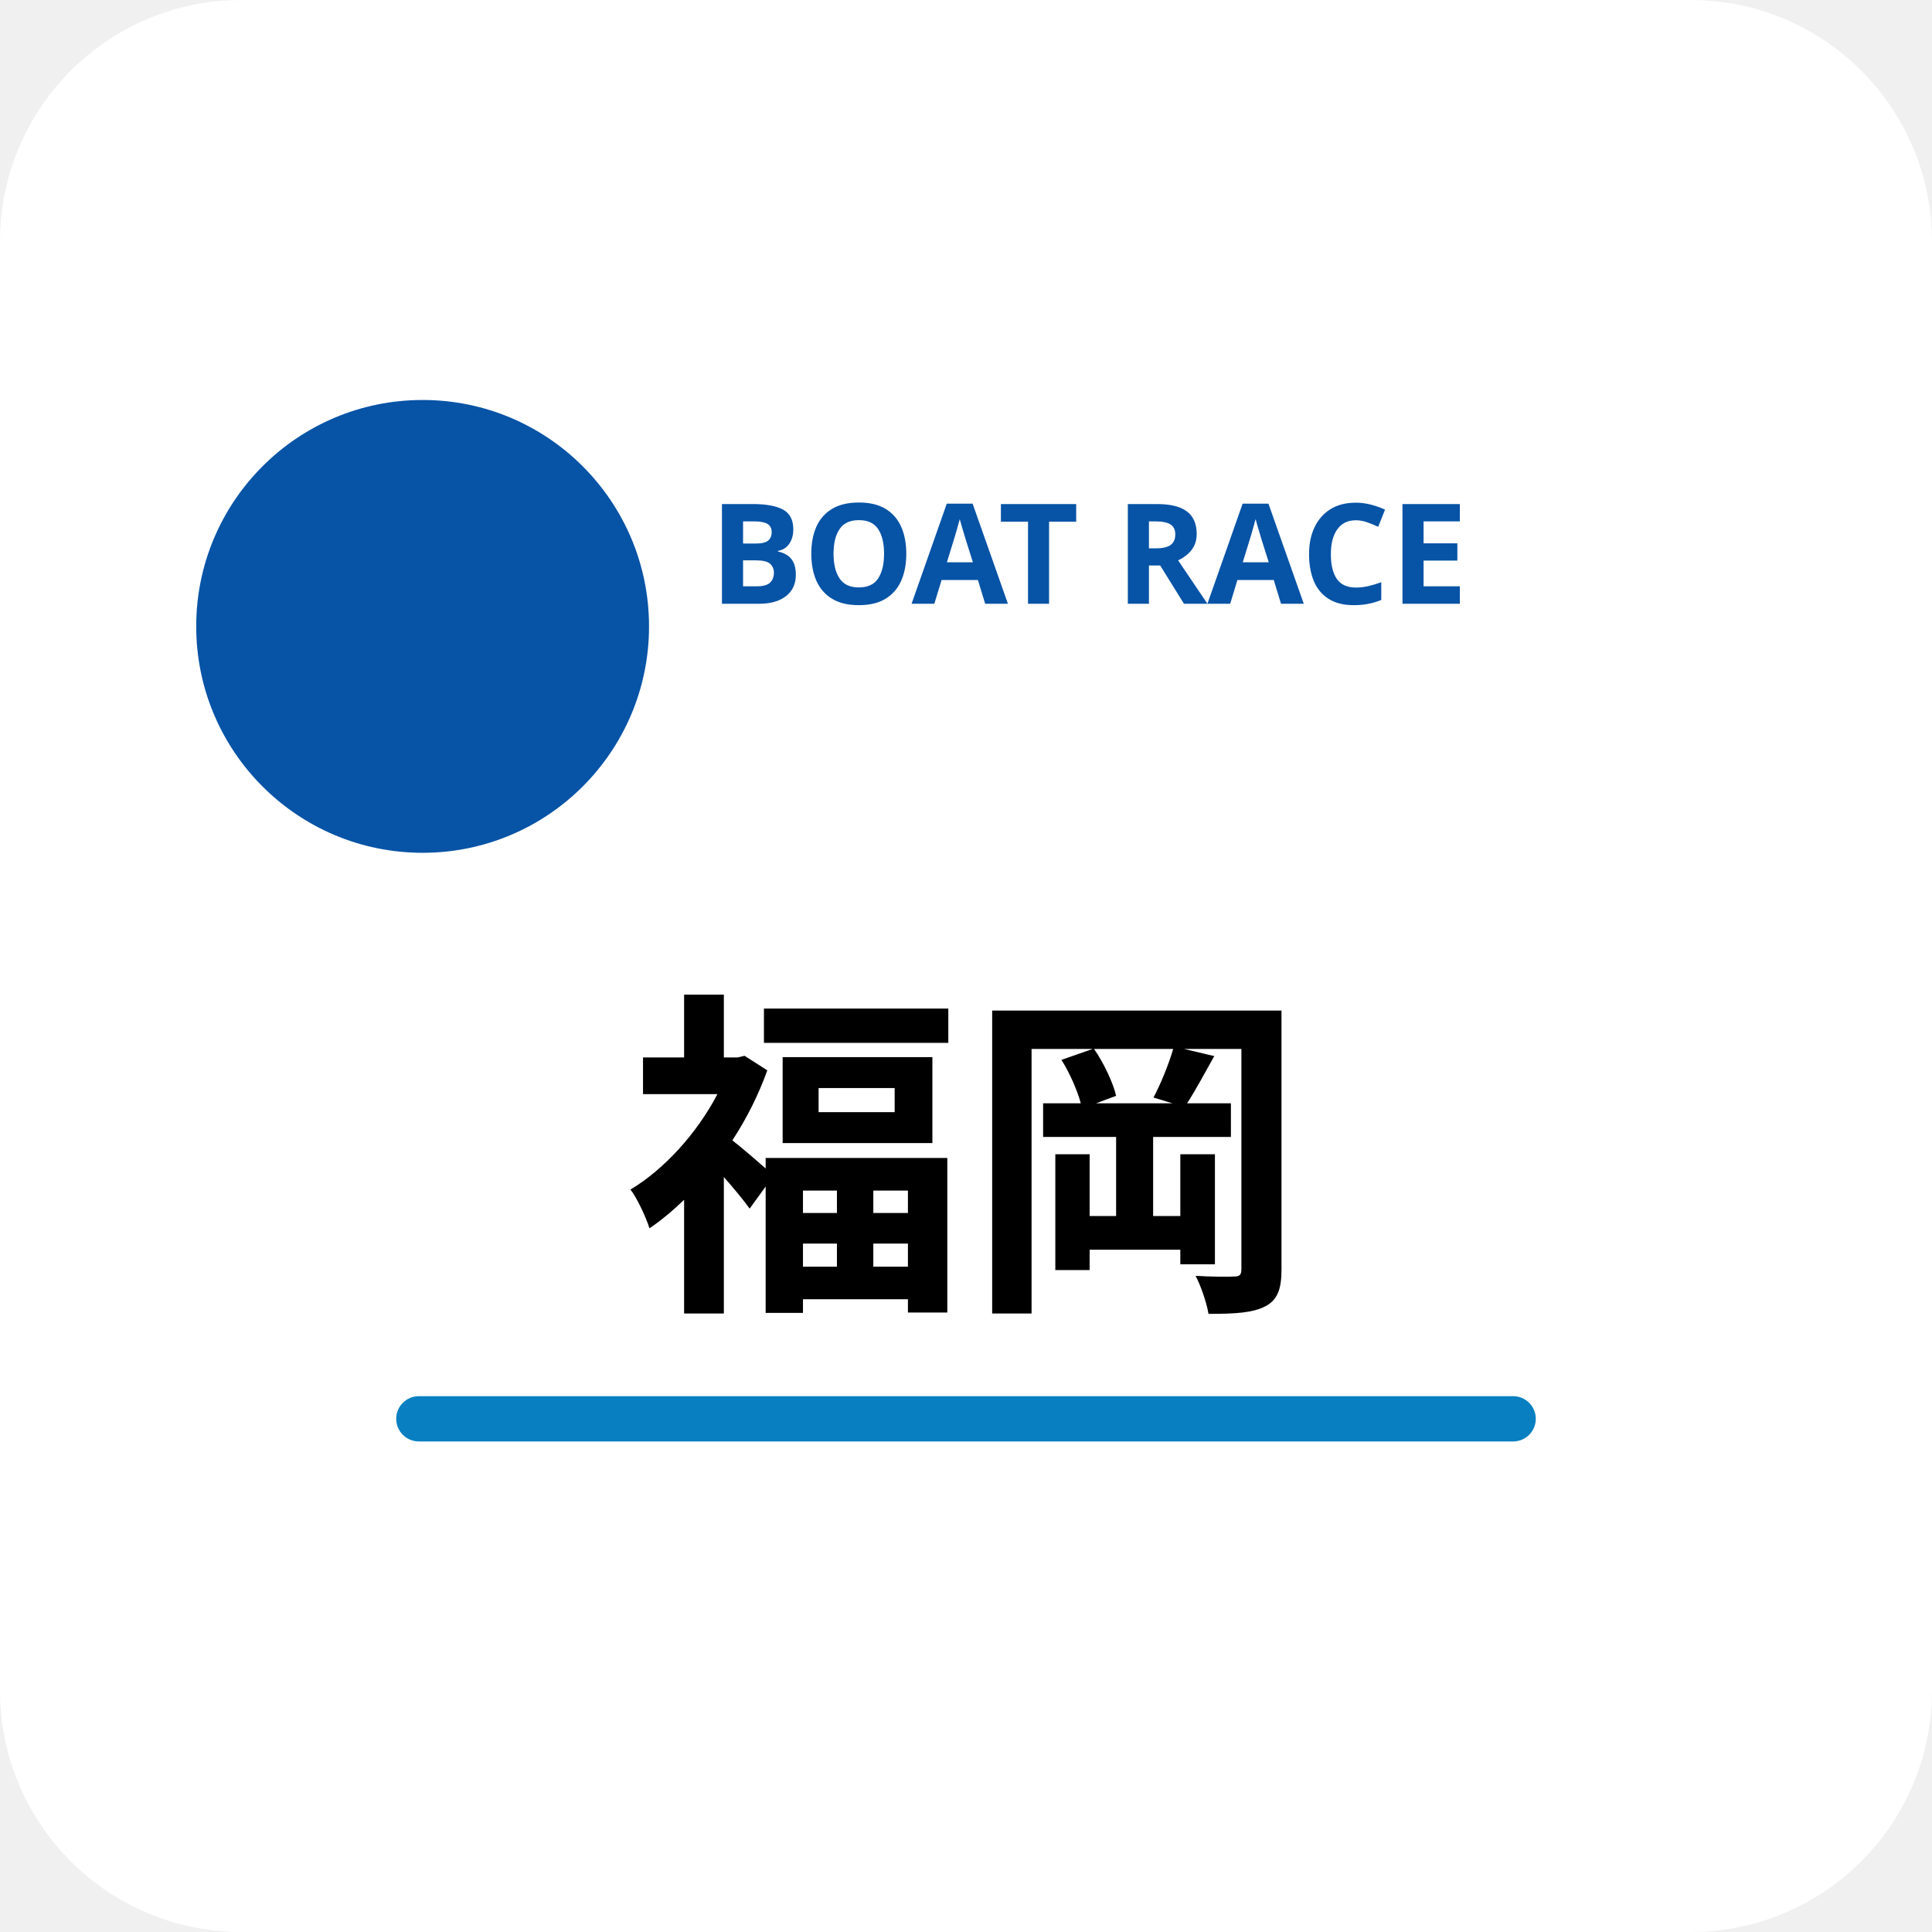
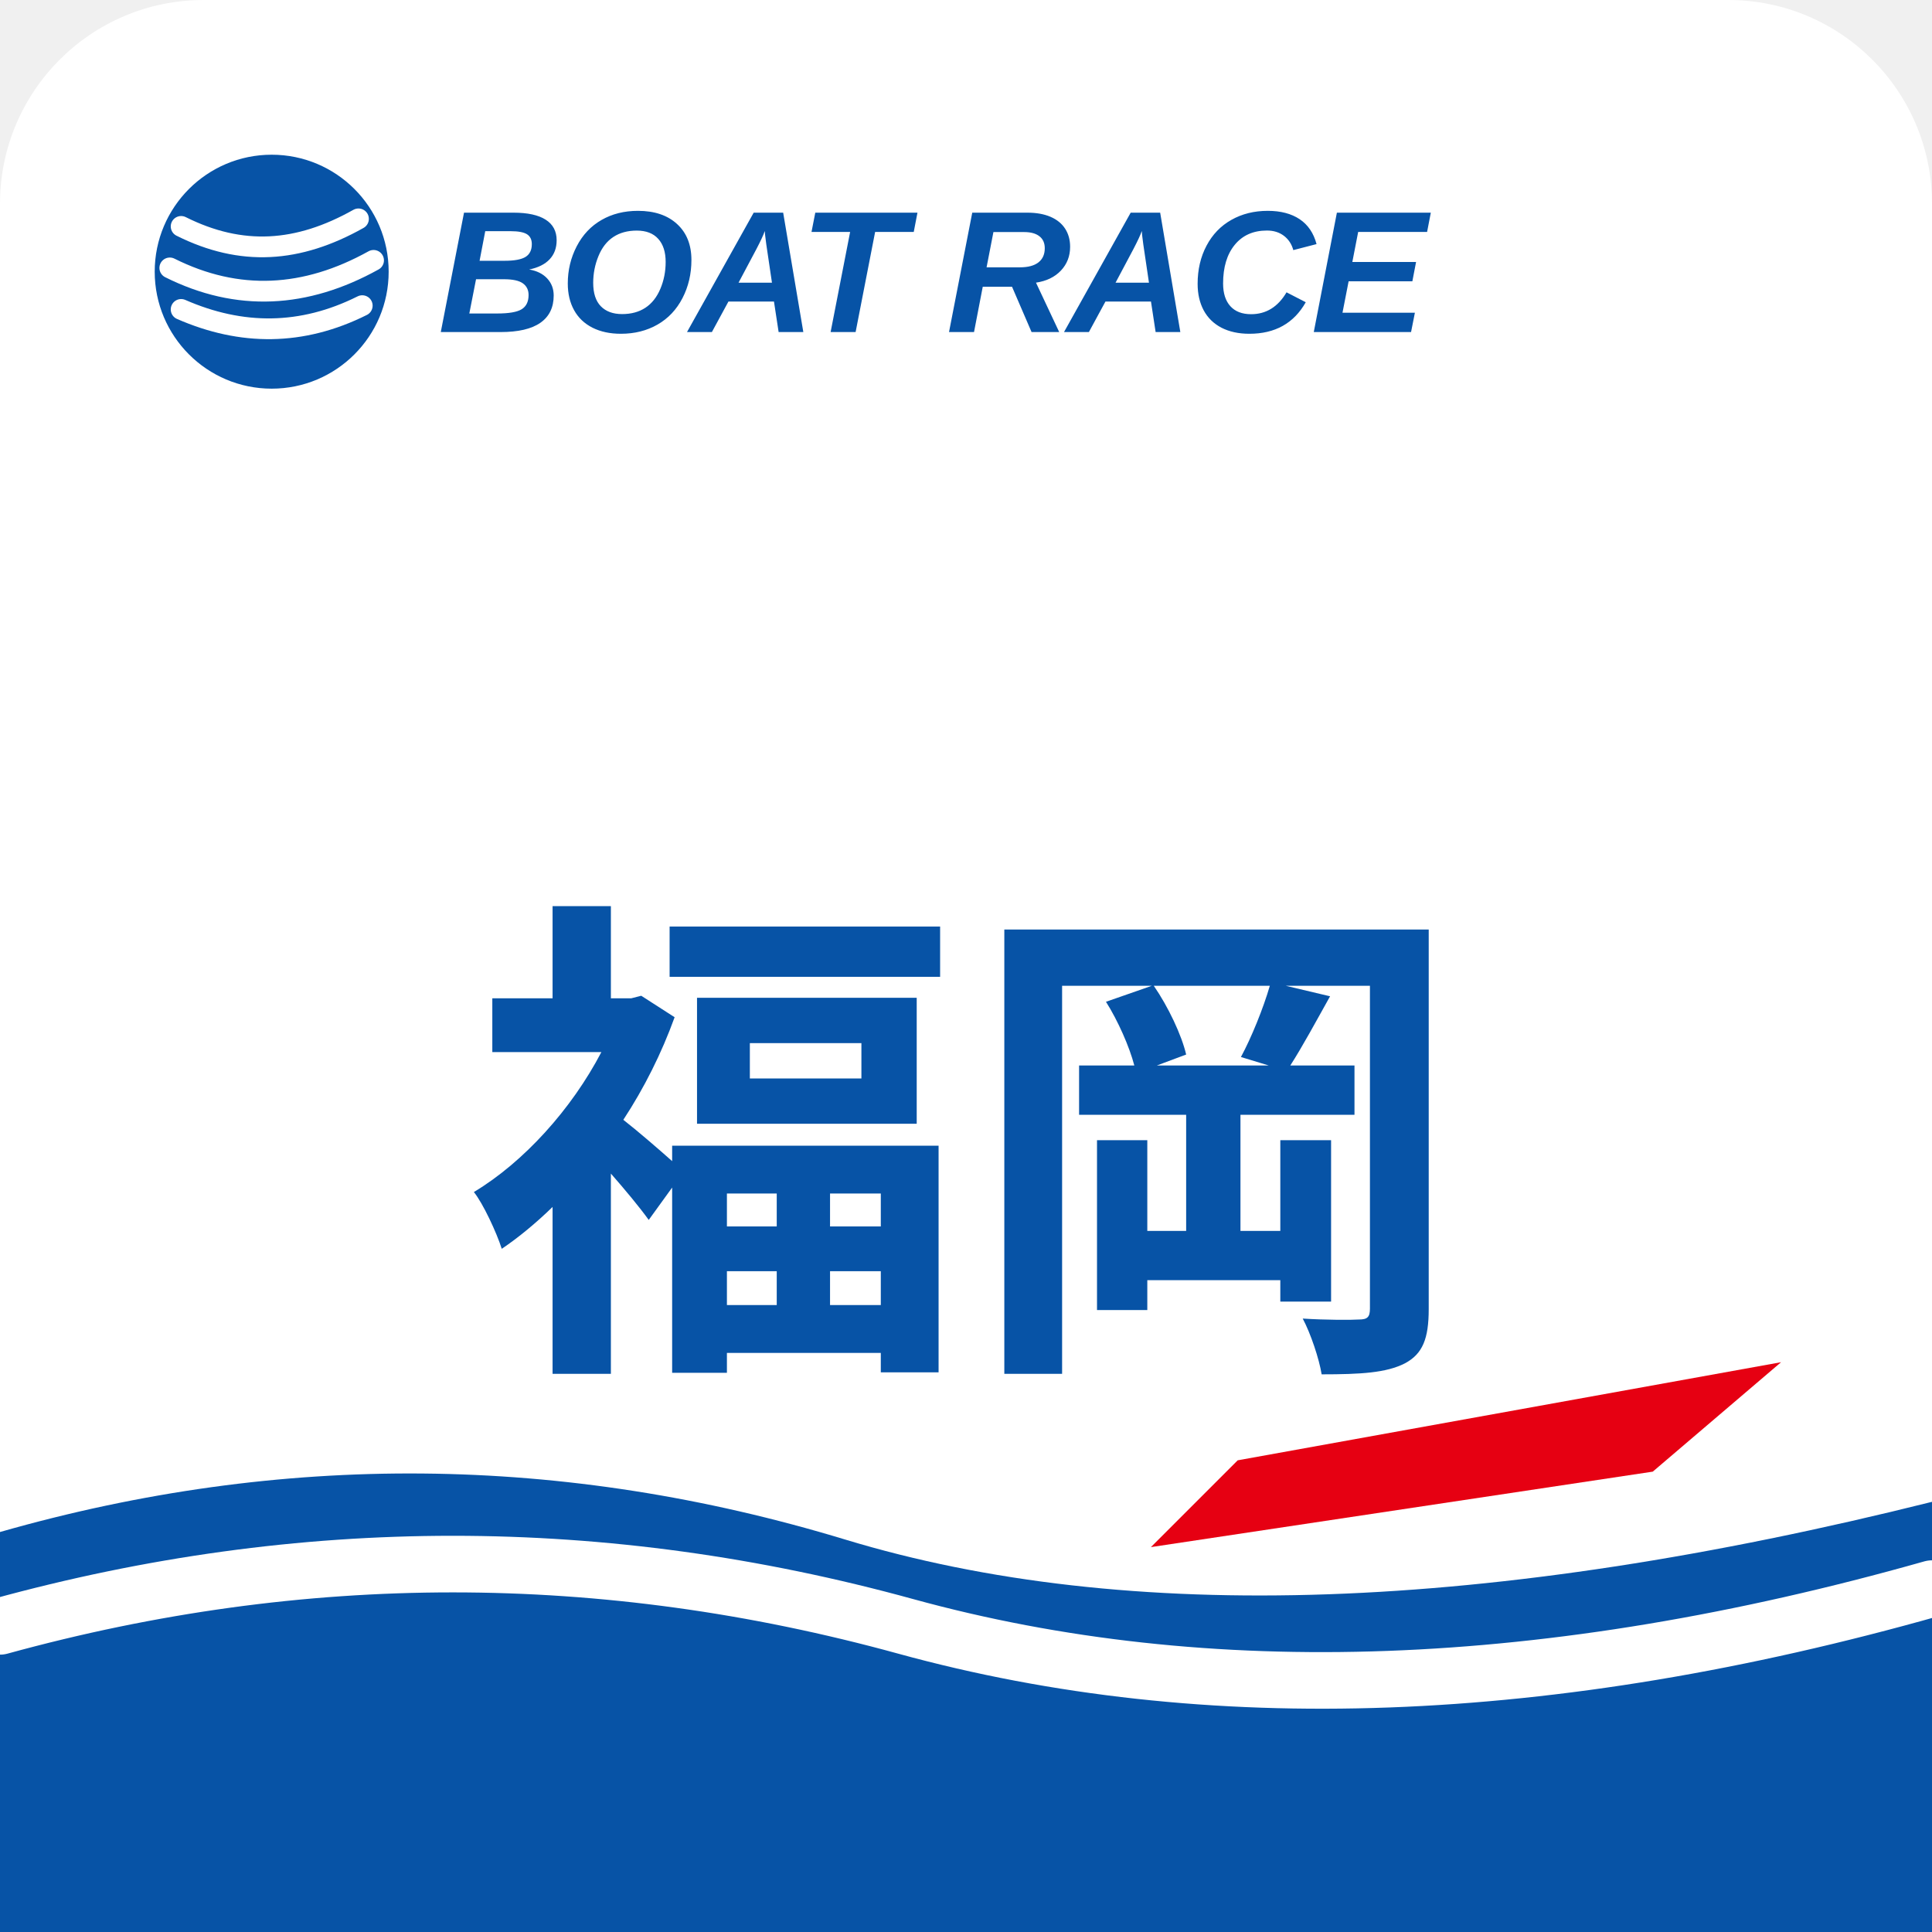
<svg xmlns="http://www.w3.org/2000/svg" viewBox="0 0 512 512">
-   <rect width="512" height="512" rx="64" fill="white" />
+   <rect width="512" height="512" rx="54" fill="#fff" />
  <g fill="#0753a6">
-     <circle cx="112" cy="166" r="60" />
-     <text x="188" y="160" font-family="sans-serif" font-size="37" font-weight="900">BOAT RACE</text>
+     <circle cx="72" cy="72" r="31" />
+     <path d="M48 60c16 8 31 7 47-2M45 71c18 9 36 8 54-2M48 82c16 7 32 7 48-1" fill="none" stroke="#fff" stroke-width="5.5" stroke-linecap="round" />
+     <text x="116" y="88" font-family="Arial,Helvetica,sans-serif" font-size="46" font-weight="900" font-style="italic" letter-spacing="-1">BOAT RACE</text>
  </g>
-   <text x="256" y="340" text-anchor="middle" font-family="sans-serif" font-size="90" font-weight="900">福岡</text>
-   <rect x="105" y="370" width="302" height="12" rx="6" fill="#087fc1" />
+   <text x="256" y="306" text-anchor="middle" dominant-baseline="middle" font-family="'Noto Sans JP','Hiragino Kaku Gothic ProN','Yu Gothic',sans-serif" font-size="132" font-weight="900" fill="#0753a6">福岡</text>
+   <path d="M0 406 Q112 374 224 408 T512 398 L512 512 L0 512 Z" fill="#0753a6" />
+   <path d="M0 431 Q120 398 240 431 T512 421" fill="none" stroke="#fff" stroke-width="15" stroke-linecap="round" />
+   <path d="M328 387 L472 361 L438 390 L305 410 Z" fill="#e60012" />
</svg>
